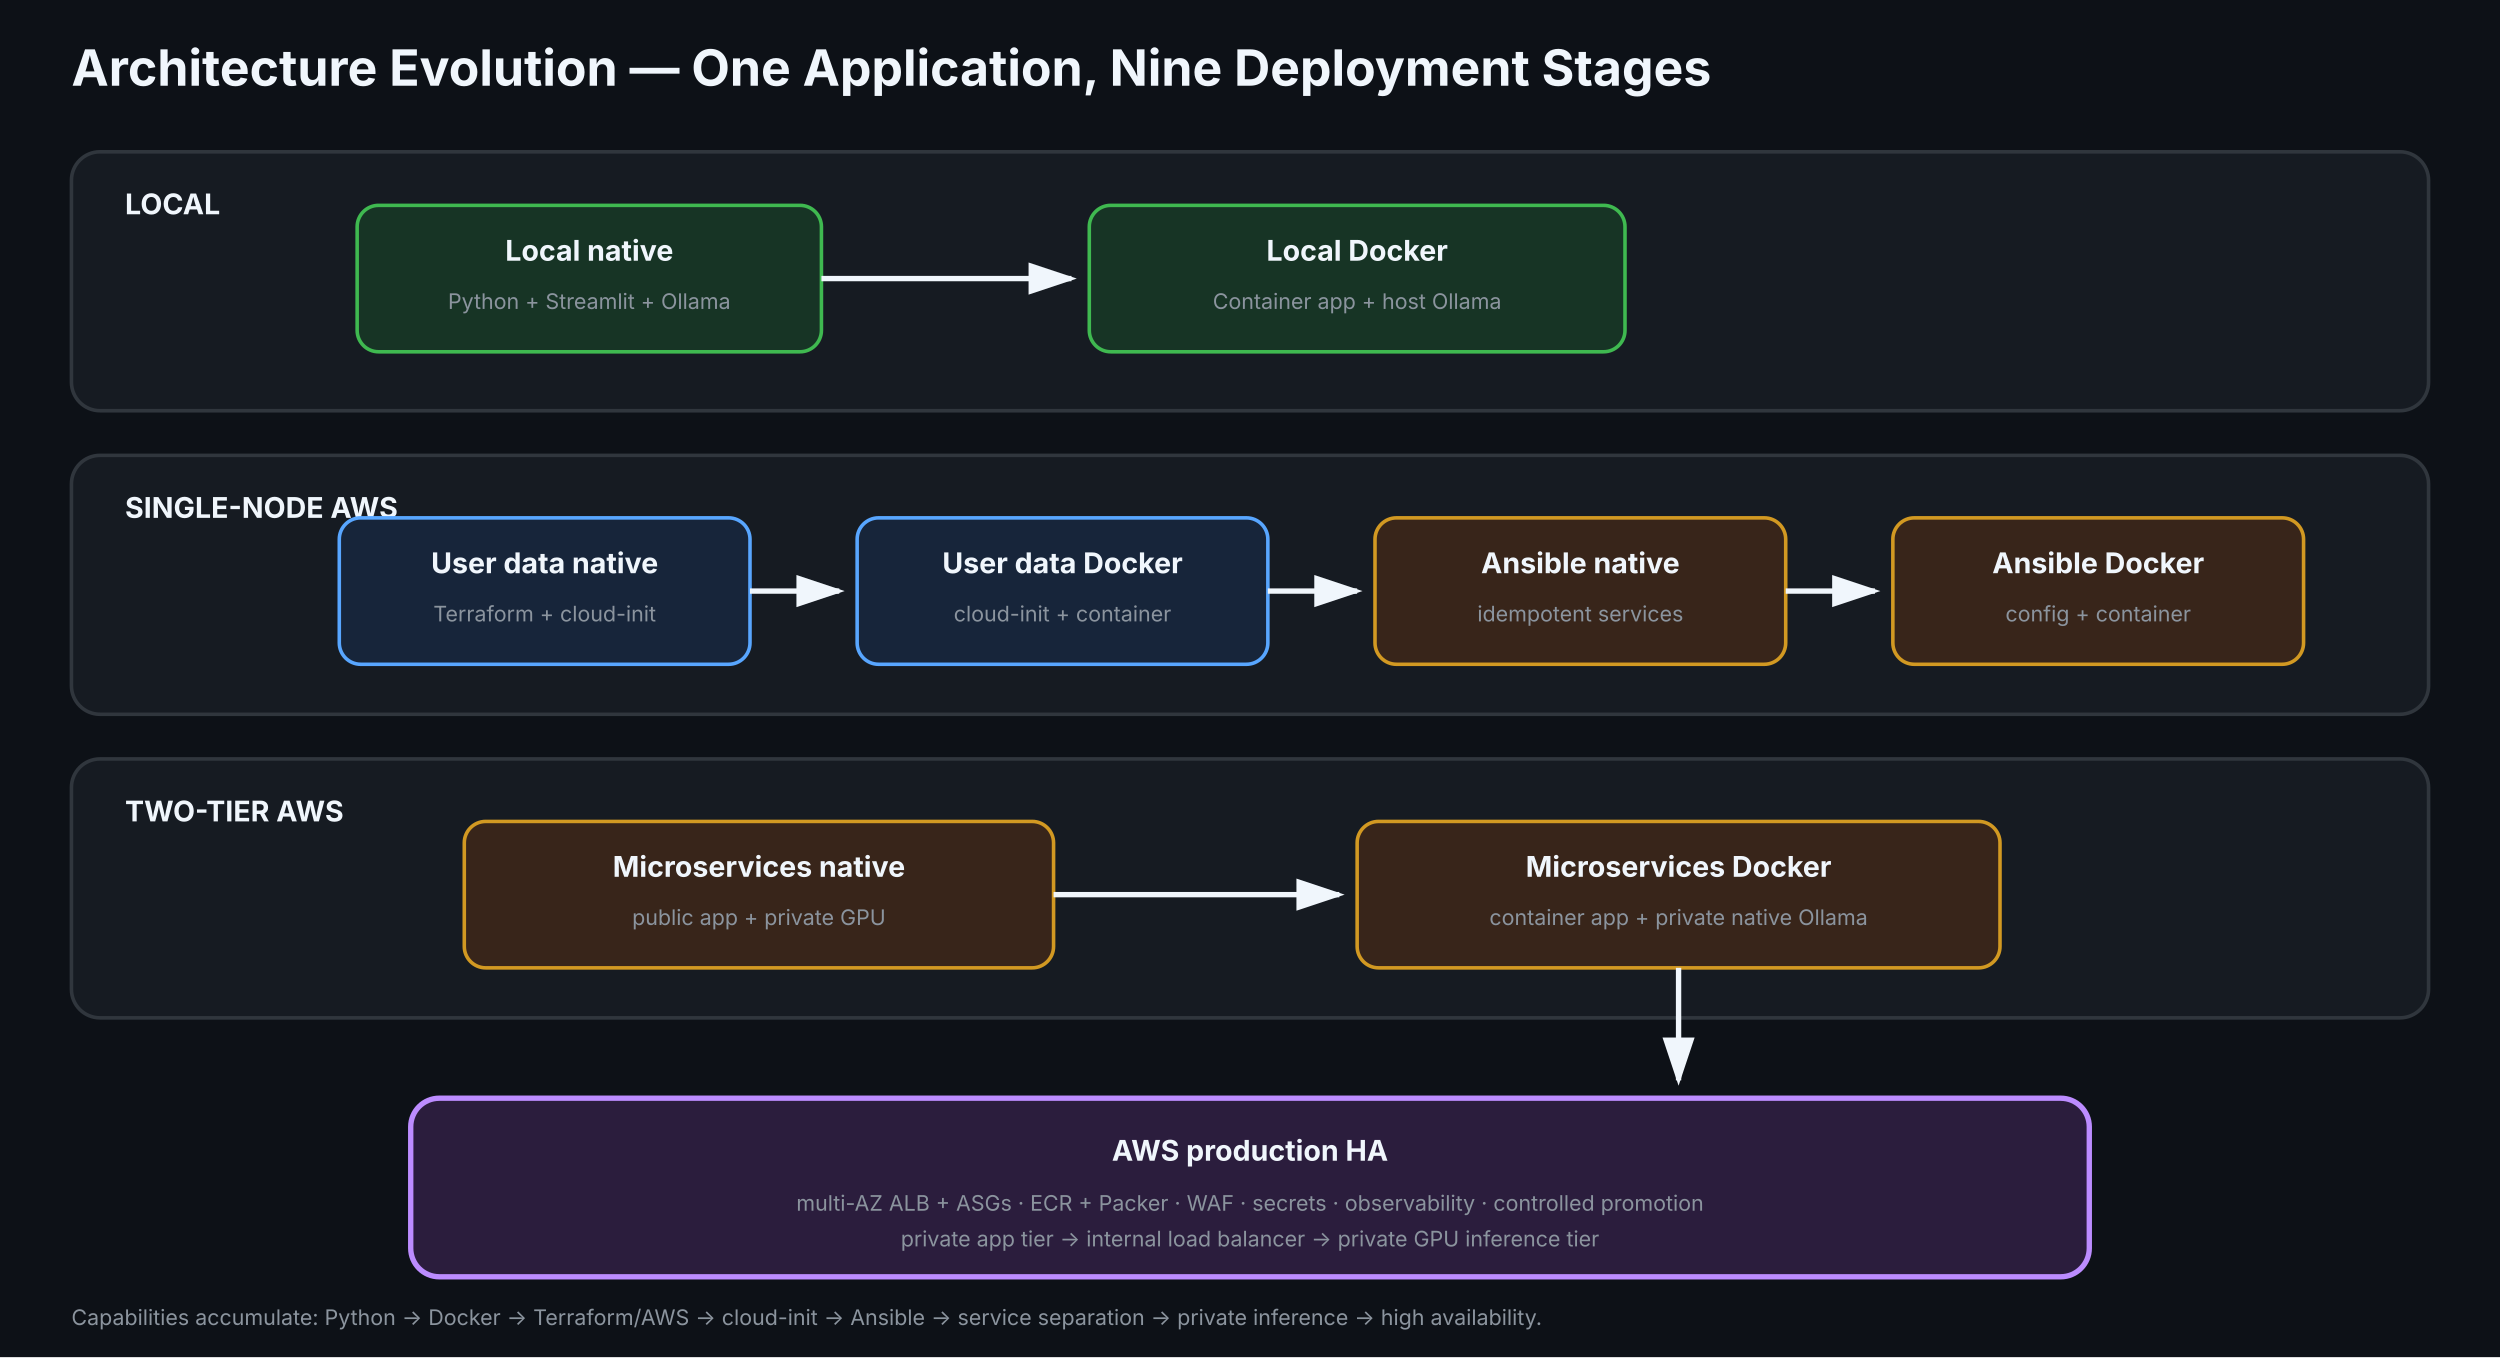
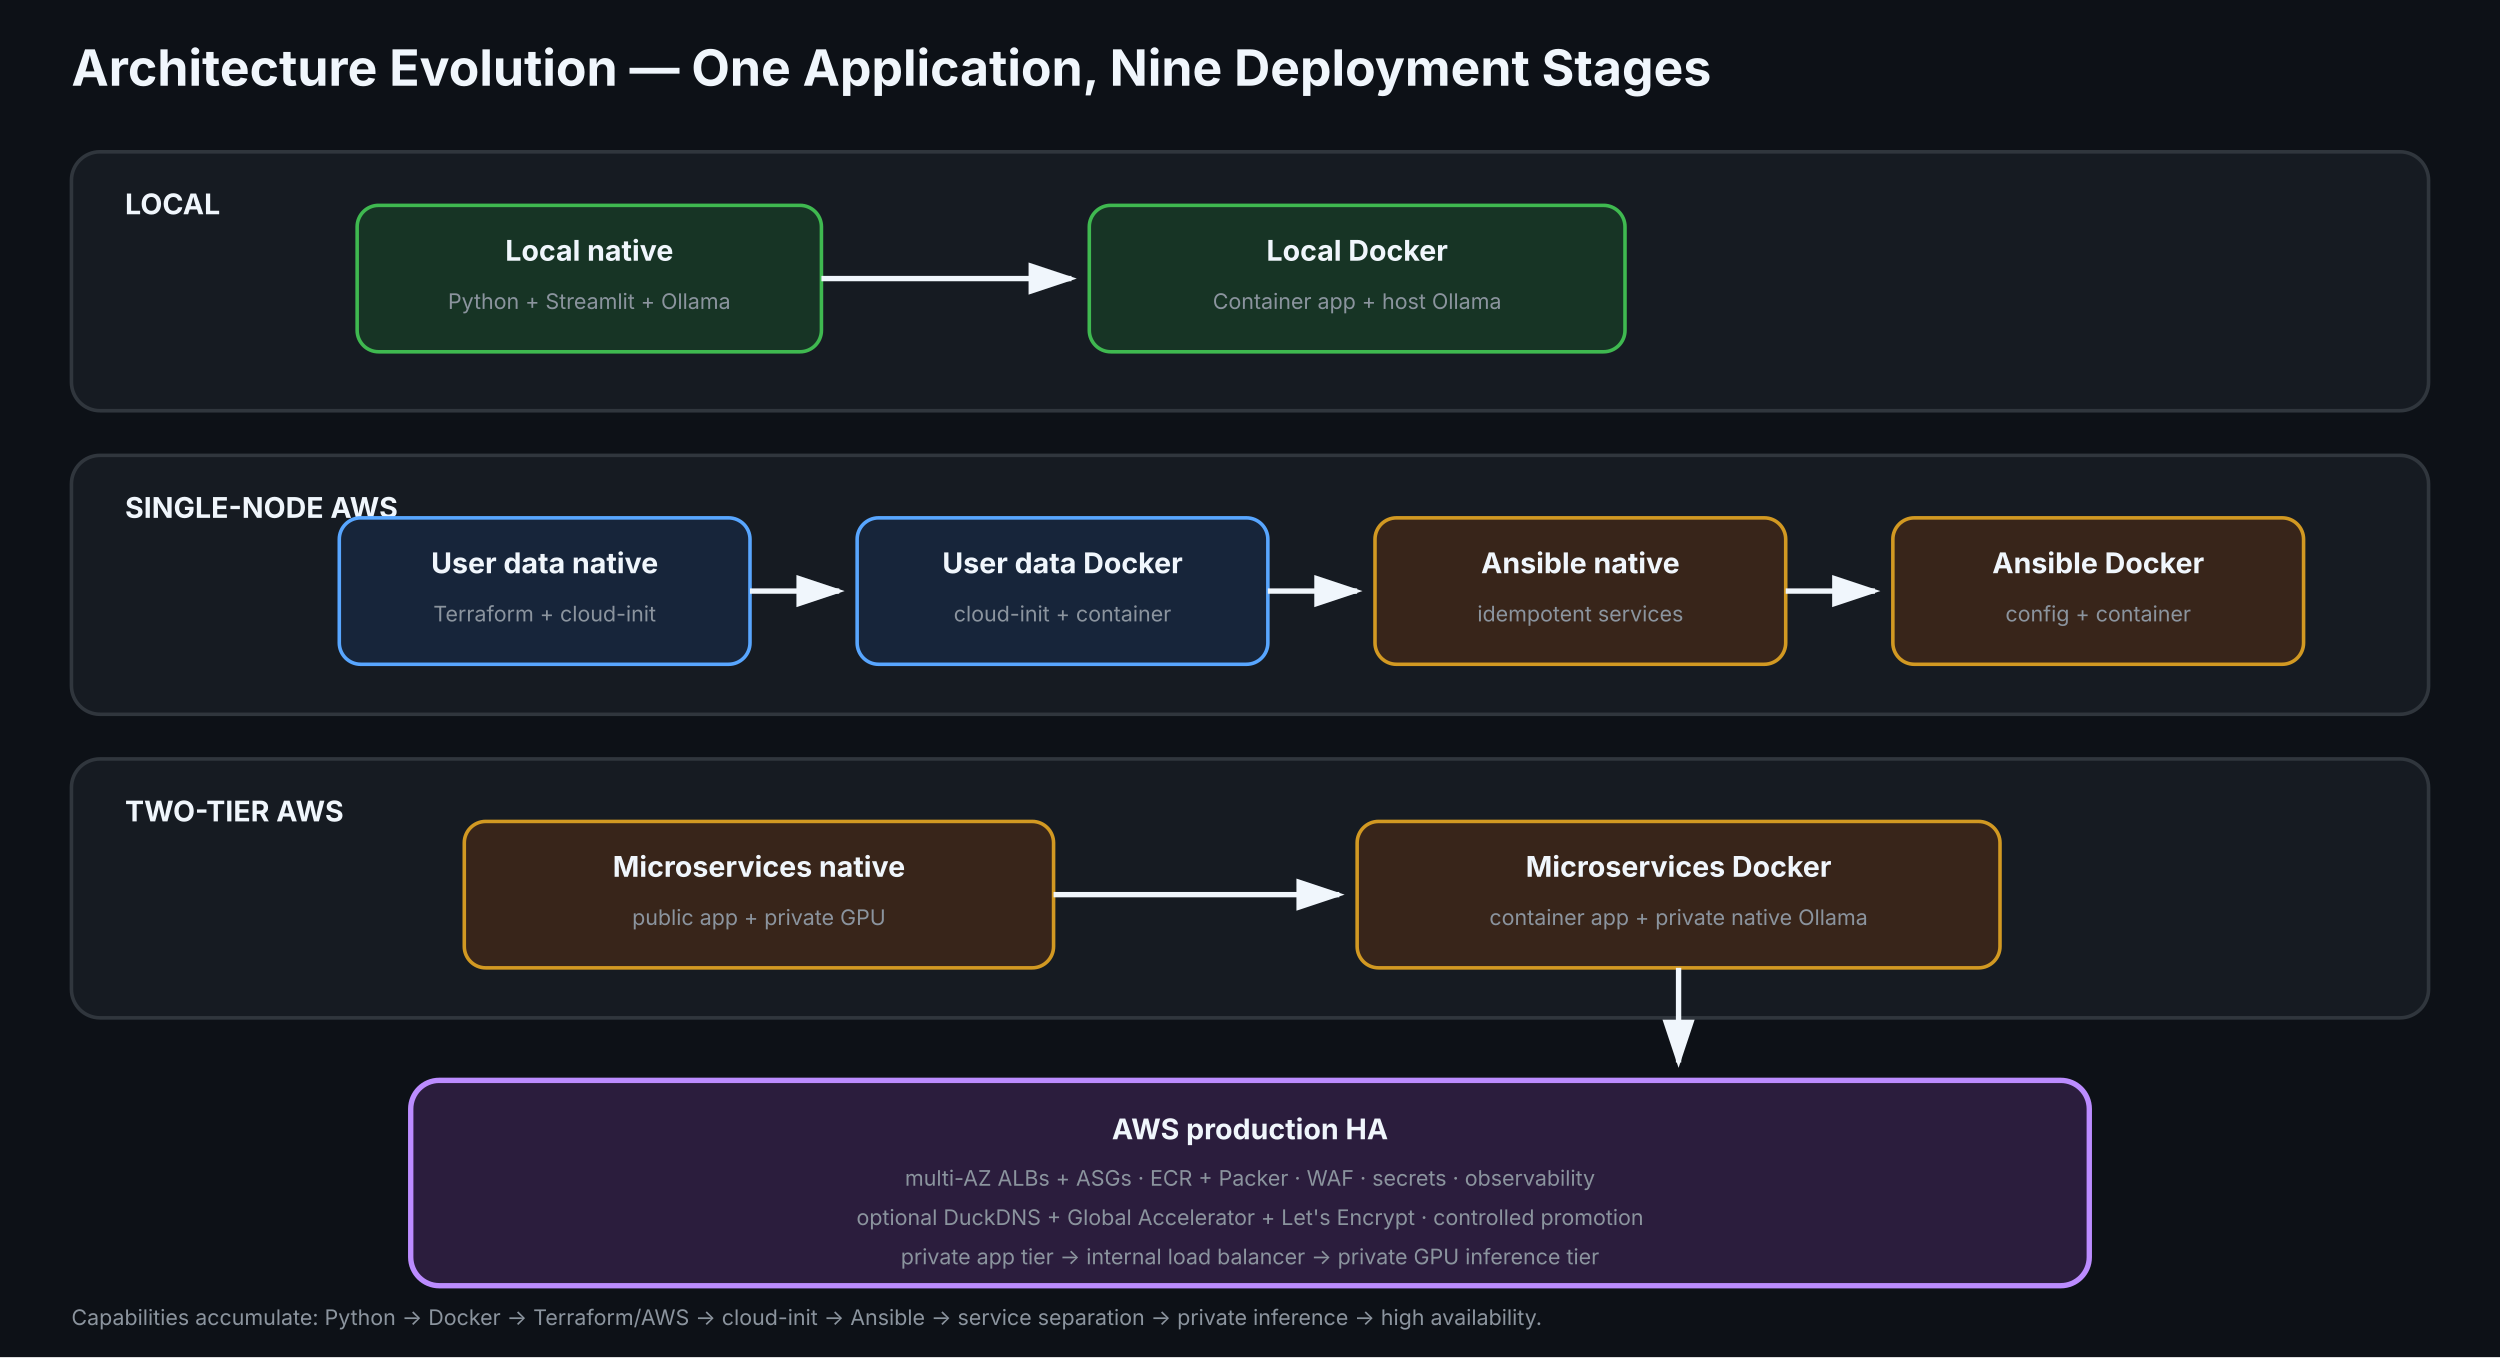
<svg xmlns="http://www.w3.org/2000/svg" width="1400" height="760" viewBox="0 0 1400 760" role="img" aria-labelledby="title desc">
  <defs>
    <style>.bg{fill:#0d1117}.lane{fill:#161b22;stroke:#30363d;stroke-width:2}.local{fill:#173425;stroke:#3fb950;stroke-width:2}.aws{fill:#17253a;stroke:#58a6ff;stroke-width:2}.ansible{fill:#38251a;stroke:#d29922;stroke-width:2}.prod{fill:#2b1d3d;stroke:#bc8cff;stroke-width:3}.text{fill:#f0f6fc;font-family:-apple-system,BlinkMacSystemFont,"Segoe UI",sans-serif}.muted{fill:#8b949e;font-family:-apple-system,BlinkMacSystemFont,"Segoe UI",sans-serif}.title{font-size:28px;font-weight:700}.label{font-size:16px;font-weight:650}.small{font-size:12px}.flow{fill:none;stroke:#f0f6fc;stroke-width:3;marker-end:url(#a)}</style>
    <marker id="a" markerWidth="10" markerHeight="10" refX="8" refY="3" orient="auto">
      <path d="M0,0 L0,6 L9,3 z" fill="#f0f6fc" />
    </marker>
  </defs>
  <rect class="bg" width="1400" height="760" />
  <text class="text title" x="40" y="48">Architecture Evolution — One Application, Nine Deployment Stages</text>
  <rect class="lane" x="40" y="85" width="1320" height="145" rx="16" />
  <text class="text label" x="70" y="120">LOCAL</text>
  <rect class="local" x="200" y="115" width="260" height="82" rx="12" />
  <text class="text label" x="330" y="146" text-anchor="middle">Local native</text>
  <text class="muted small" x="330" y="173" text-anchor="middle">Python + Streamlit + Ollama</text>
  <rect class="local" x="610" y="115" width="300" height="82" rx="12" />
  <text class="text label" x="760" y="146" text-anchor="middle">Local Docker</text>
  <text class="muted small" x="760" y="173" text-anchor="middle">Container app + host Ollama</text>
  <path class="flow" d="M460 156 H600" />
  <rect class="lane" x="40" y="255" width="1320" height="145" rx="16" />
  <text class="text label" x="70" y="290">SINGLE-NODE AWS</text>
  <rect class="aws" x="190" y="290" width="230" height="82" rx="12" />
  <text class="text label" x="305" y="321" text-anchor="middle">User data native</text>
  <text class="muted small" x="305" y="348" text-anchor="middle">Terraform + cloud-init</text>
  <rect class="aws" x="480" y="290" width="230" height="82" rx="12" />
  <text class="text label" x="595" y="321" text-anchor="middle">User data Docker</text>
  <text class="muted small" x="595" y="348" text-anchor="middle">cloud-init + container</text>
  <rect class="ansible" x="770" y="290" width="230" height="82" rx="12" />
  <text class="text label" x="885" y="321" text-anchor="middle">Ansible native</text>
  <text class="muted small" x="885" y="348" text-anchor="middle">idempotent services</text>
  <rect class="ansible" x="1060" y="290" width="230" height="82" rx="12" />
  <text class="text label" x="1175" y="321" text-anchor="middle">Ansible Docker</text>
  <text class="muted small" x="1175" y="348" text-anchor="middle">config + container</text>
  <path class="flow" d="M420 331 H470" />
  <path class="flow" d="M710 331 H760" />
  <path class="flow" d="M1000 331 H1050" />
  <rect class="lane" x="40" y="425" width="1320" height="145" rx="16" />
  <text class="text label" x="70" y="460">TWO-TIER AWS</text>
  <rect class="ansible" x="260" y="460" width="330" height="82" rx="12" />
  <text class="text label" x="425" y="491" text-anchor="middle">Microservices native</text>
  <text class="muted small" x="425" y="518" text-anchor="middle">public app + private GPU</text>
  <rect class="ansible" x="760" y="460" width="360" height="82" rx="12" />
  <text class="text label" x="940" y="491" text-anchor="middle">Microservices Docker</text>
  <text class="muted small" x="940" y="518" text-anchor="middle">container app + private native Ollama</text>
  <path class="flow" d="M590 501 H750" />
-   <rect class="prod" x="230" y="615" width="940" height="100" rx="16" />
-   <text class="text label" x="700" y="650" text-anchor="middle">AWS production HA</text>
-   <text class="muted small" x="700" y="678" text-anchor="middle">multi-AZ ALB + ASGs · ECR + Packer · WAF · secrets · observability · controlled promotion</text>
-   <text class="muted small" x="700" y="698" text-anchor="middle">private app tier → internal load balancer → private GPU inference tier</text>
-   <path class="flow" d="M940 542 V605" />
+   <rect class="prod" x="230" y="605" width="940" height="115" rx="16" />
+   <text class="text label" x="700" y="638" text-anchor="middle">AWS production HA</text>
+   <text class="muted small" x="700" y="664" text-anchor="middle">multi-AZ ALBs + ASGs · ECR + Packer · WAF · secrets · observability</text>
+   <text class="muted small" x="700" y="686" text-anchor="middle">optional DuckDNS + Global Accelerator + Let's Encrypt · controlled promotion</text>
+   <text class="muted small" x="700" y="708" text-anchor="middle">private app tier → internal load balancer → private GPU inference tier</text>
+   <path class="flow" d="M940 542 V595" />
  <text class="muted small" x="40" y="742">Capabilities accumulate: Python → Docker → Terraform/AWS → cloud-init → Ansible → service separation → private inference → high availability.</text>
</svg>
